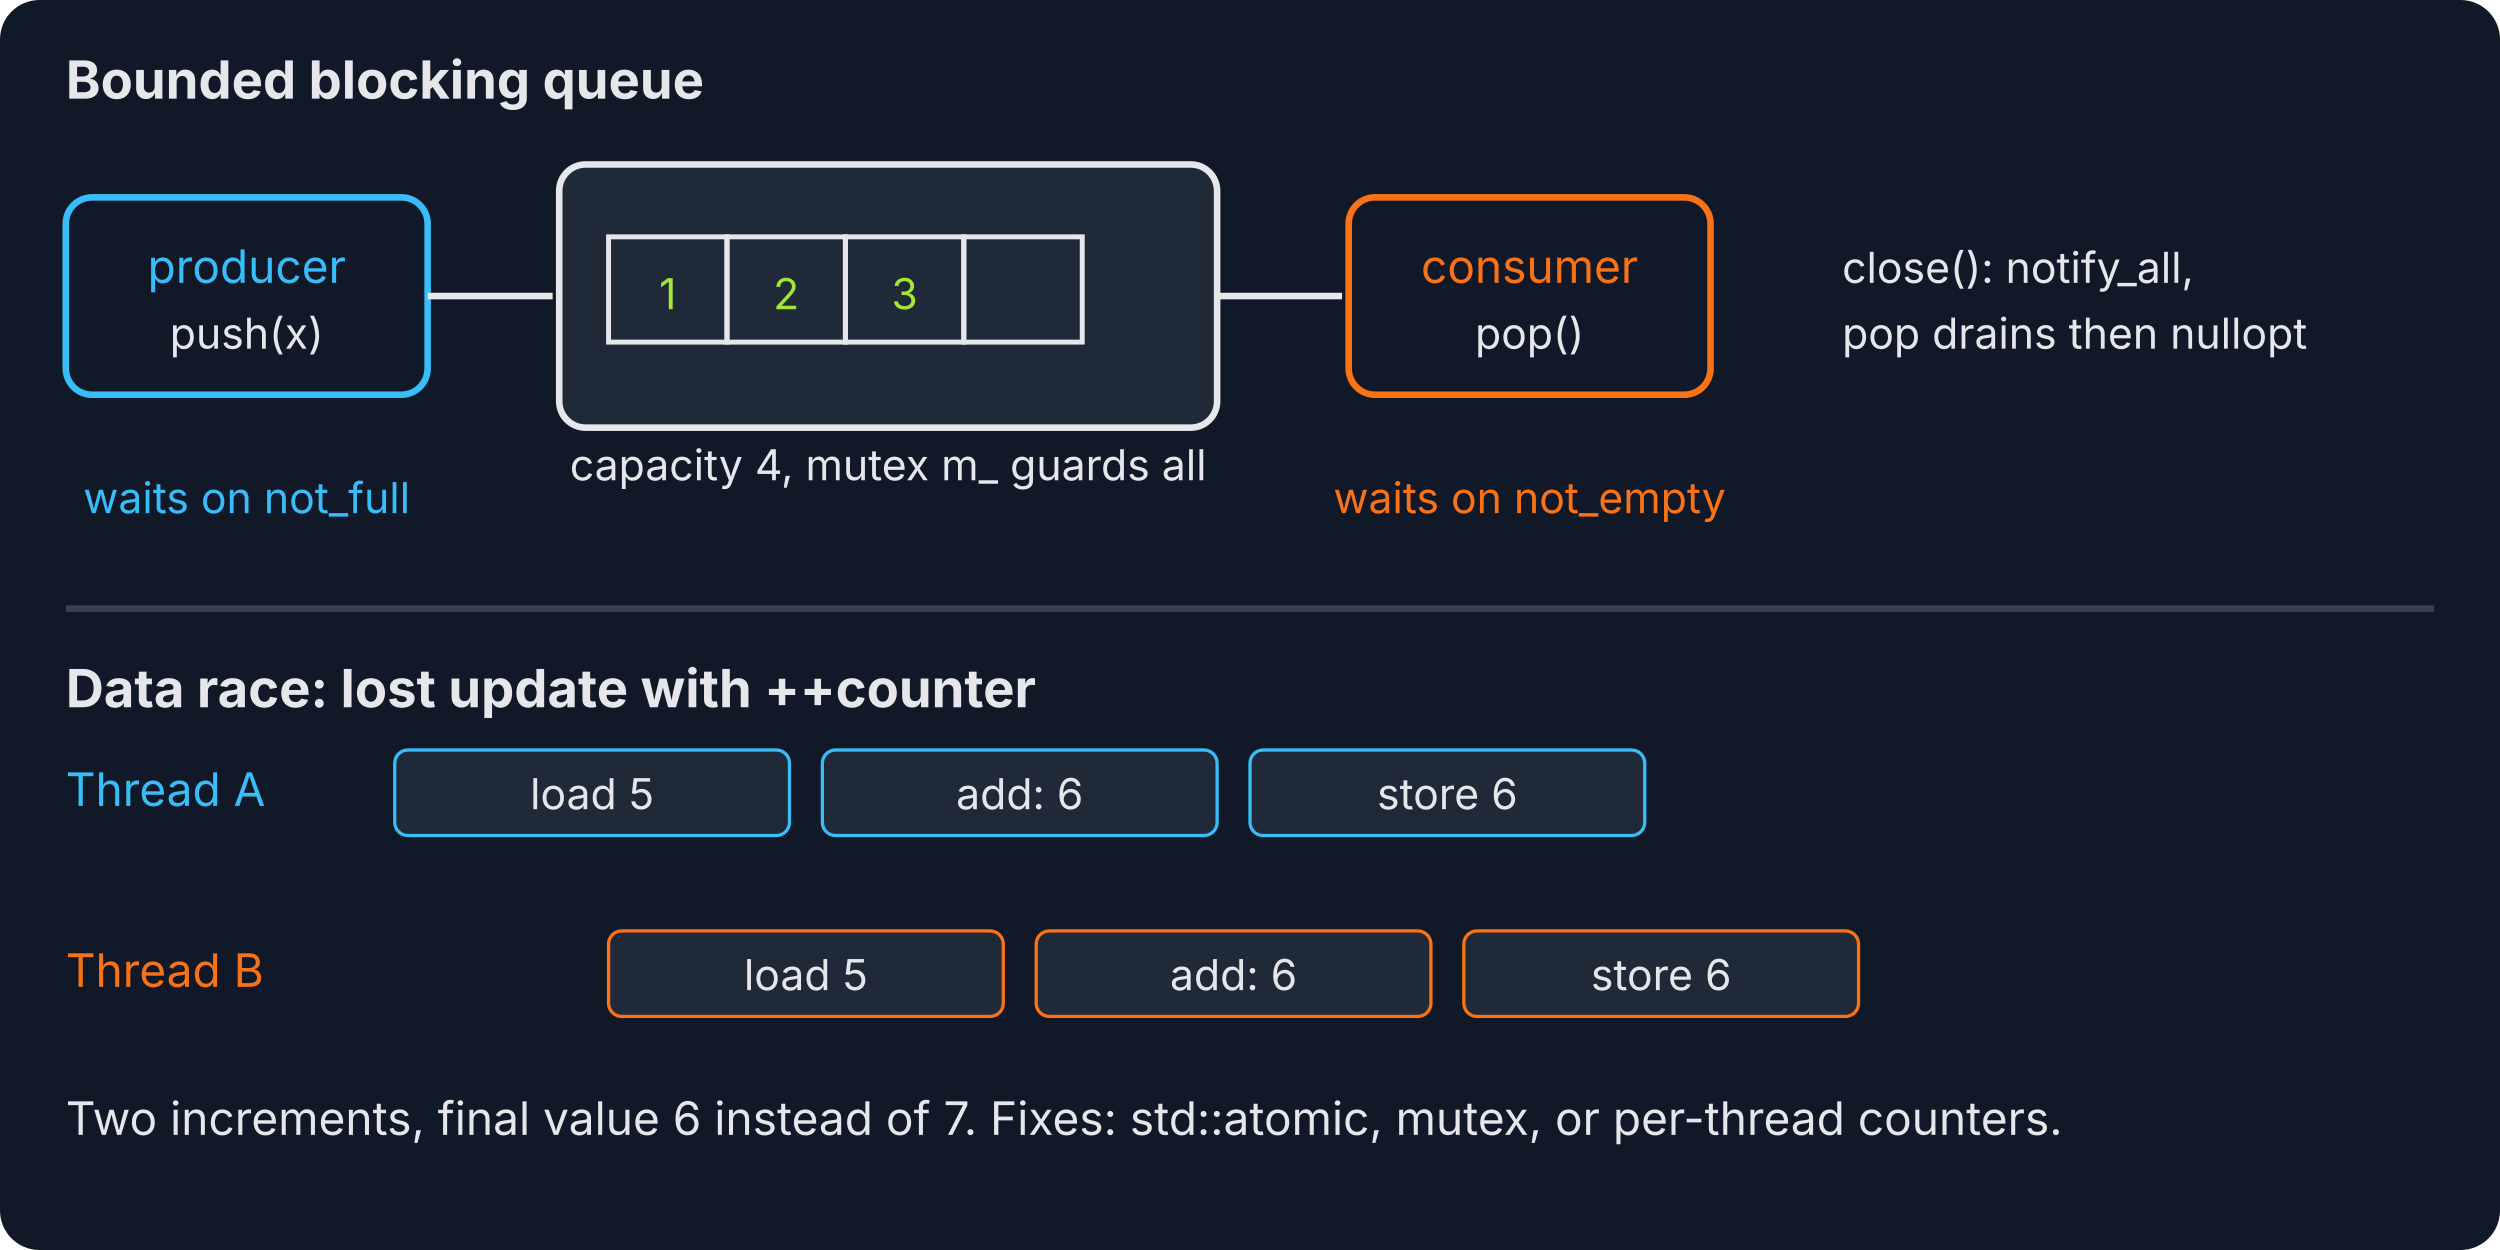
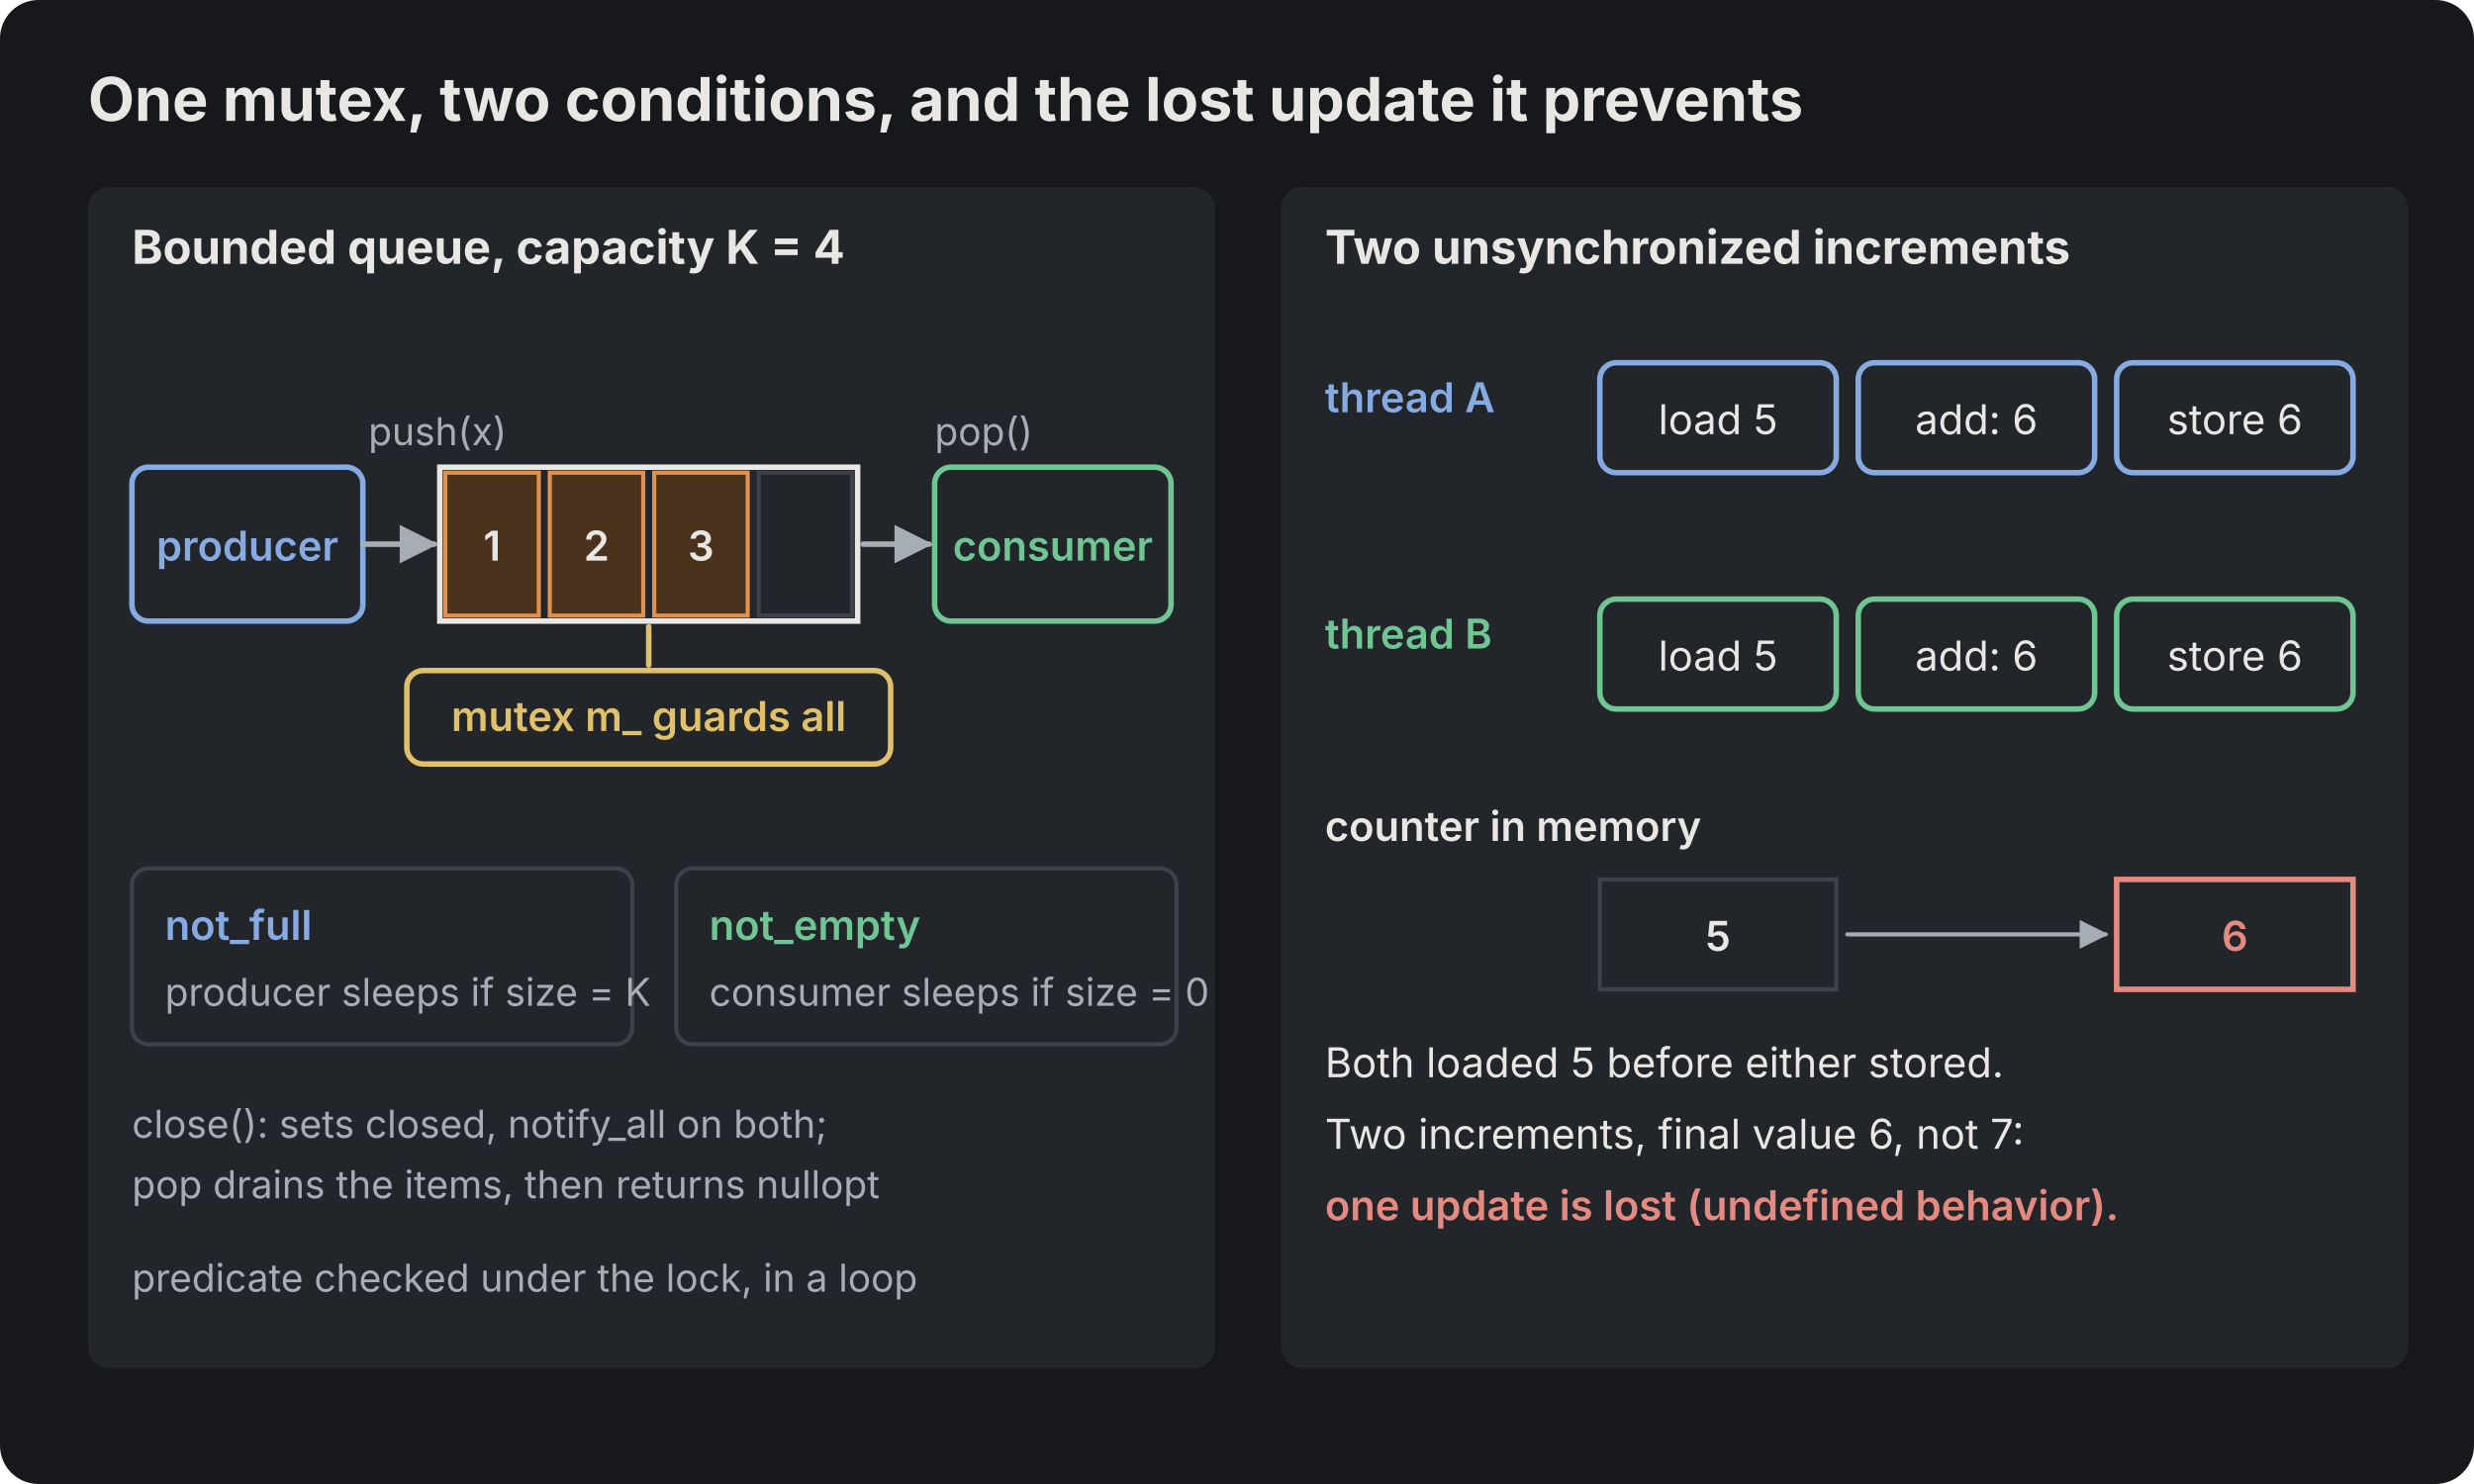
- <svg xmlns="http://www.w3.org/2000/svg" viewBox="0 0 760 380" font-family="Inter, Arial, sans-serif">
-   <rect width="760" height="380" fill="#111827" rx="12" />
-   <text x="20" y="30" font-size="16" font-weight="bold" fill="#e5e7eb">Bounded blocking queue</text>
-   <rect x="20" y="60" width="110" height="60" rx="8" fill="none" stroke="#38bdf8" stroke-width="2" />
-   <text x="75" y="86" font-size="14" fill="#38bdf8" text-anchor="middle">producer</text>
-   <text x="75" y="106" font-size="13" fill="#e5e7eb" text-anchor="middle">push(x)</text>
-   <rect x="170" y="50" width="200" height="80" rx="8" fill="#1f2937" stroke="#e5e7eb" stroke-width="2" />
-   <g stroke="#e5e7eb" stroke-width="1.5" fill="none">
-     <rect x="185" y="72" width="36" height="32" />
-     <rect x="221" y="72" width="36" height="32" />
-     <rect x="257" y="72" width="36" height="32" />
-     <rect x="293" y="72" width="36" height="32" />
-   </g>
-   <text x="203" y="94" font-size="13" fill="#a3e635" text-anchor="middle">1</text>
-   <text x="239" y="94" font-size="13" fill="#a3e635" text-anchor="middle">2</text>
-   <text x="275" y="94" font-size="13" fill="#a3e635" text-anchor="middle">3</text>
-   <text x="270" y="146" font-size="13" fill="#e5e7eb" text-anchor="middle">capacity 4, mutex m_ guards all</text>
-   <rect x="410" y="60" width="110" height="60" rx="8" fill="none" stroke="#f97316" stroke-width="2" />
-   <text x="465" y="86" font-size="14" fill="#f97316" text-anchor="middle">consumer</text>
-   <text x="465" y="106" font-size="13" fill="#e5e7eb" text-anchor="middle">pop()</text>
-   <path d="M130 90 H168 M370 90 H408" stroke="#e5e7eb" stroke-width="2" />
-   <text x="75" y="156" font-size="13" fill="#38bdf8" text-anchor="middle">waits on not_full</text>
-   <text x="465" y="156" font-size="13" fill="#f97316" text-anchor="middle">waits on not_empty</text>
-   <text x="560" y="86" font-size="13" fill="#e5e7eb">close(): notify_all,</text>
-   <text x="560" y="106" font-size="13" fill="#e5e7eb">pop drains then nullopt</text>
-   <line x1="20" y1="185" x2="740" y2="185" stroke="#374151" stroke-width="2" />
-   <text x="20" y="215" font-size="16" font-weight="bold" fill="#e5e7eb">Data race: lost update with ++counter</text>
-   <text x="20" y="245" font-size="14" fill="#38bdf8">Thread A</text>
-   <text x="20" y="300" font-size="14" fill="#f97316">Thread B</text>
-   <g font-size="13" fill="#e5e7eb" text-anchor="middle">
-     <rect x="120" y="228" width="120" height="26" rx="4" fill="#1f2937" stroke="#38bdf8" />
-     <text x="180" y="246">load 5</text>
-     <rect x="250" y="228" width="120" height="26" rx="4" fill="#1f2937" stroke="#38bdf8" />
-     <text x="310" y="246">add: 6</text>
-     <rect x="380" y="228" width="120" height="26" rx="4" fill="#1f2937" stroke="#38bdf8" />
-     <text x="440" y="246">store 6</text>
-     <rect x="185" y="283" width="120" height="26" rx="4" fill="#1f2937" stroke="#f97316" />
-     <text x="245" y="301">load 5</text>
-     <rect x="315" y="283" width="120" height="26" rx="4" fill="#1f2937" stroke="#f97316" />
-     <text x="375" y="301">add: 6</text>
-     <rect x="445" y="283" width="120" height="26" rx="4" fill="#1f2937" stroke="#f97316" />
-     <text x="505" y="301">store 6</text>
-   </g>
-   <text x="20" y="345" font-size="14" fill="#e5e7eb">Two increments, final value 6 instead of 7. Fixes: std::atomic, mutex, or per-thread counters.</text>
+ <svg xmlns="http://www.w3.org/2000/svg" viewBox="0 0 900 540" font-family="Inter, sans-serif">
+   <defs>
+     <marker id="ara" viewBox="0 0 10 10" refX="9" refY="5" markerWidth="7" markerHeight="7" orient="auto-start-reverse">
+       <path d="M0,0 L10,5 L0,10 z" fill="#a7adb5" />
+     </marker>
+   </defs>
+   <rect width="900" height="540" rx="14" fill="#17181b" />
+   <text x="32" y="44" font-size="22" fill="#e9e7e3" text-anchor="start" font-weight="bold">One mutex, two conditions, and the lost update it prevents</text>
+   <rect x="32" y="68" width="410" height="430" rx="8" fill="#22252a" stroke="none" stroke-width="1.5" />
+   <rect x="466" y="68" width="410" height="430" rx="8" fill="#22252a" stroke="none" stroke-width="1.5" />
+   <text x="48" y="96" font-size="17" fill="#e9e7e3" text-anchor="start" font-weight="bold">Bounded queue, capacity K = 4</text>
+   <rect x="48" y="170" width="84" height="56" rx="6" fill="none" stroke="#86abe2" stroke-width="2" />
+   <text x="90" y="204" font-size="15" fill="#86abe2" text-anchor="middle" font-weight="600">producer</text>
+   <rect x="160" y="170" width="152" height="56" rx="0" fill="none" stroke="#e9e7e3" stroke-width="2" />
+   <rect x="162" y="172" width="34" height="52" rx="0" fill="#4a321c" stroke="#e0904f" stroke-width="1.5" />
+   <text x="179" y="204" font-size="15" fill="#e9e7e3" text-anchor="middle" font-weight="600">1</text>
+   <rect x="200" y="172" width="34" height="52" rx="0" fill="#4a321c" stroke="#e0904f" stroke-width="1.5" />
+   <text x="217" y="204" font-size="15" fill="#e9e7e3" text-anchor="middle" font-weight="600">2</text>
+   <rect x="238" y="172" width="34" height="52" rx="0" fill="#4a321c" stroke="#e0904f" stroke-width="1.5" />
+   <text x="255" y="204" font-size="15" fill="#e9e7e3" text-anchor="middle" font-weight="600">3</text>
+   <rect x="276" y="172" width="34" height="52" rx="0" fill="none" stroke="#3d4148" stroke-width="1.5" />
+   <rect x="340" y="170" width="86" height="56" rx="6" fill="none" stroke="#6fc693" stroke-width="2" />
+   <text x="383" y="204" font-size="15" fill="#6fc693" text-anchor="middle" font-weight="600">consumer</text>
+   <line x1="132" y1="198" x2="158" y2="198" stroke="#a7adb5" stroke-width="2" marker-end="url(#ara)" stroke-linecap="round" />
+   <line x1="314" y1="198" x2="338" y2="198" stroke="#a7adb5" stroke-width="2" marker-end="url(#ara)" stroke-linecap="round" />
+   <text x="134" y="162" font-size="14" fill="#a7adb5" text-anchor="start">push(x)</text>
+   <text x="340" y="162" font-size="14" fill="#a7adb5" text-anchor="start">pop()</text>
+   <rect x="148" y="244" width="176" height="34" rx="6" fill="none" stroke="#e0c169" stroke-width="2" />
+   <text x="236" y="266" font-size="15" fill="#e0c169" text-anchor="middle" font-weight="600">mutex m_ guards all</text>
+   <line x1="236" y1="228" x2="236" y2="242" stroke="#e0c169" stroke-width="2" stroke-linecap="round" />
+   <rect x="48" y="316" width="182" height="64" rx="6" fill="#22252a" stroke="#3d4148" stroke-width="1.5" />
+   <text x="60" y="342" font-size="15" fill="#86abe2" text-anchor="start" font-weight="600">not_full</text>
+   <text x="60" y="366" font-size="14" fill="#a7adb5" text-anchor="start">producer sleeps if size = K</text>
+   <rect x="246" y="316" width="182" height="64" rx="6" fill="#22252a" stroke="#3d4148" stroke-width="1.5" />
+   <text x="258" y="342" font-size="15" fill="#6fc693" text-anchor="start" font-weight="600">not_empty</text>
+   <text x="258" y="366" font-size="14" fill="#a7adb5" text-anchor="start">consumer sleeps if size = 0</text>
+   <text x="48" y="414" font-size="14" fill="#a7adb5" text-anchor="start">close(): sets closed, notify_all on both;</text>
+   <text x="48" y="436" font-size="14" fill="#a7adb5" text-anchor="start">pop drains the items, then returns nullopt</text>
+   <text x="48" y="470" font-size="14" fill="#a7adb5" text-anchor="start">predicate checked under the lock, in a loop</text>
+   <text x="482" y="96" font-size="17" fill="#e9e7e3" text-anchor="start" font-weight="bold">Two unsynchronized increments</text>
+   <text x="482" y="150" font-size="15" fill="#86abe2" text-anchor="start" font-weight="600">thread A</text>
+   <text x="482" y="236" font-size="15" fill="#6fc693" text-anchor="start" font-weight="600">thread B</text>
+   <rect x="582" y="132" width="86" height="40" rx="6" fill="none" stroke="#86abe2" stroke-width="2" />
+   <text x="625" y="158" font-size="15" fill="#e9e7e3" text-anchor="middle">load 5</text>
+   <rect x="676" y="132" width="86" height="40" rx="6" fill="none" stroke="#86abe2" stroke-width="2" />
+   <text x="719" y="158" font-size="15" fill="#e9e7e3" text-anchor="middle">add: 6</text>
+   <rect x="770" y="132" width="86" height="40" rx="6" fill="none" stroke="#86abe2" stroke-width="2" />
+   <text x="813" y="158" font-size="15" fill="#e9e7e3" text-anchor="middle">store 6</text>
+   <rect x="582" y="218" width="86" height="40" rx="6" fill="none" stroke="#6fc693" stroke-width="2" />
+   <text x="625" y="244" font-size="15" fill="#e9e7e3" text-anchor="middle">load 5</text>
+   <rect x="676" y="218" width="86" height="40" rx="6" fill="none" stroke="#6fc693" stroke-width="2" />
+   <text x="719" y="244" font-size="15" fill="#e9e7e3" text-anchor="middle">add: 6</text>
+   <rect x="770" y="218" width="86" height="40" rx="6" fill="none" stroke="#6fc693" stroke-width="2" />
+   <text x="813" y="244" font-size="15" fill="#e9e7e3" text-anchor="middle">store 6</text>
+   <text x="482" y="306" font-size="15" fill="#e9e7e3" text-anchor="start" font-weight="600">counter in memory</text>
+   <rect x="582" y="320" width="86" height="40" rx="0" fill="none" stroke="#3d4148" stroke-width="1.5" />
+   <text x="625" y="346" font-size="15" fill="#e9e7e3" text-anchor="middle" font-weight="600">5</text>
+   <rect x="770" y="320" width="86" height="40" rx="0" fill="none" stroke="#e58a80" stroke-width="2" />
+   <text x="813" y="346" font-size="15" fill="#e58a80" text-anchor="middle" font-weight="600">6</text>
+   <line x1="672" y1="340" x2="766" y2="340" stroke="#a7adb5" stroke-width="1.5" marker-end="url(#ara)" stroke-linecap="round" />
+   <text x="482" y="392" font-size="15" fill="#e9e7e3" text-anchor="start">Both loaded 5 before either stored.</text>
+   <text x="482" y="418" font-size="15" fill="#e9e7e3" text-anchor="start">Two increments, final value 6, not 7:</text>
+   <text x="482" y="444" font-size="15" fill="#e58a80" text-anchor="start" font-weight="600">one update is lost (undefined behavior).</text>
</svg>
